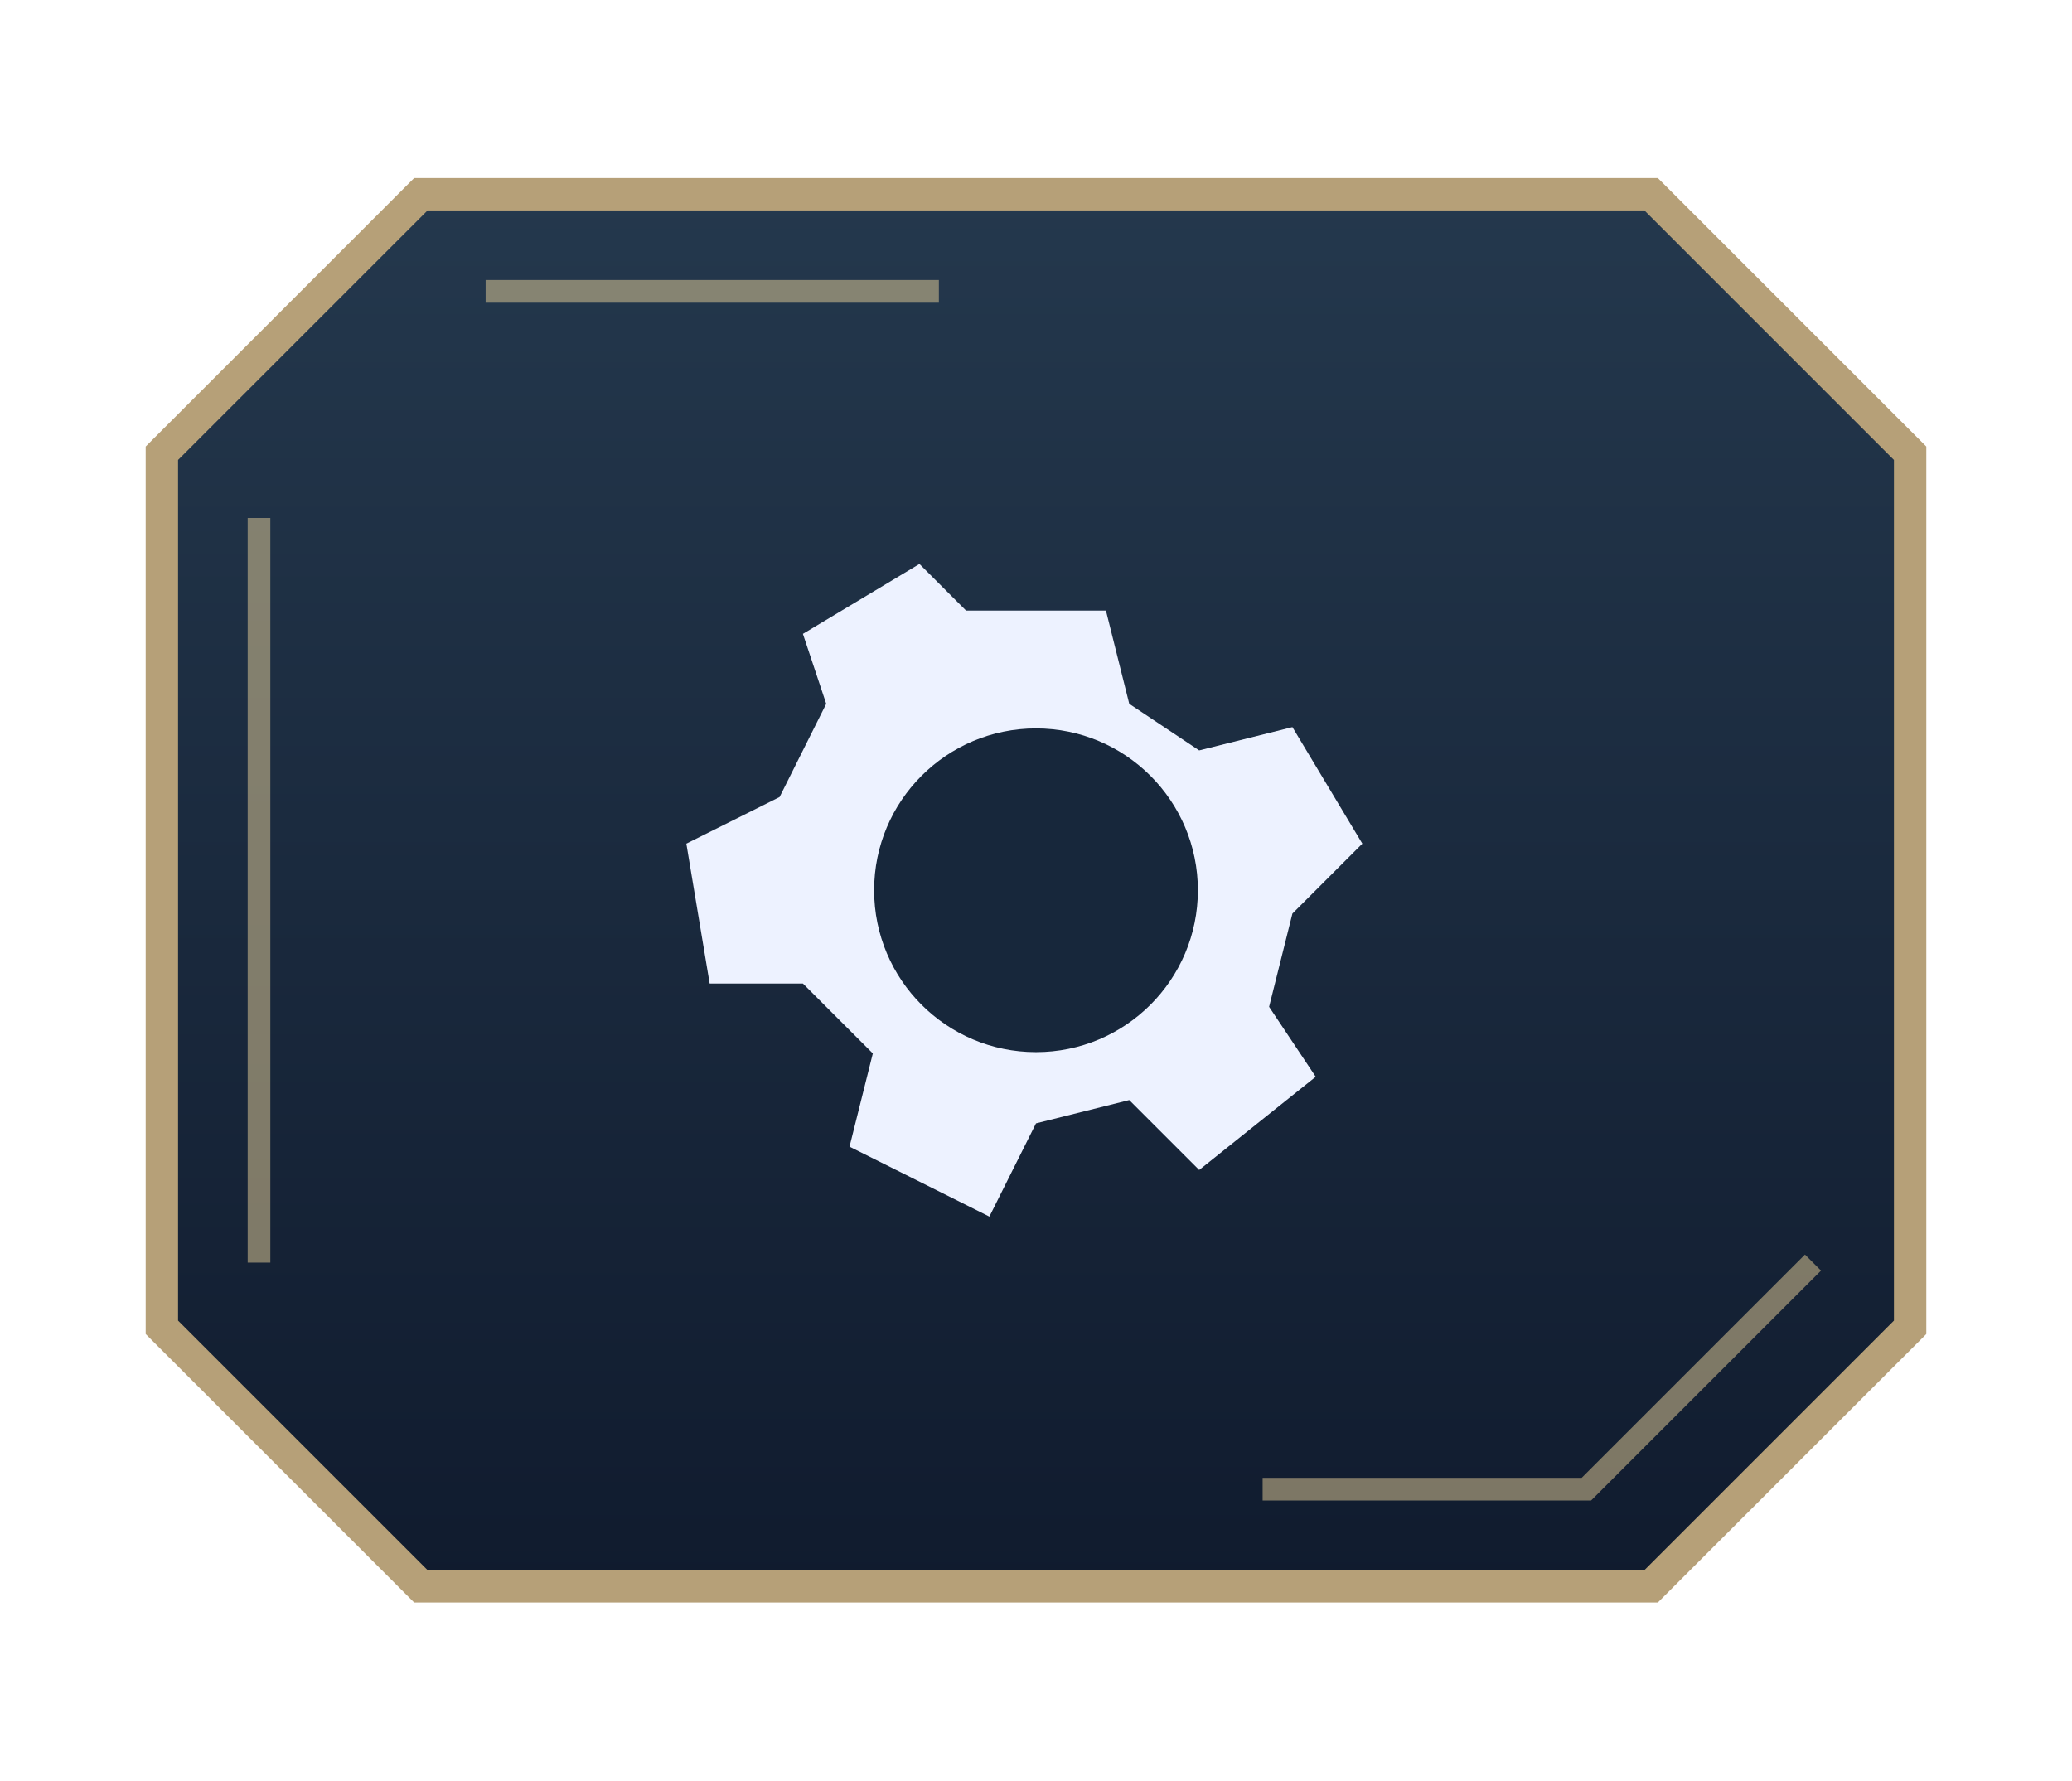
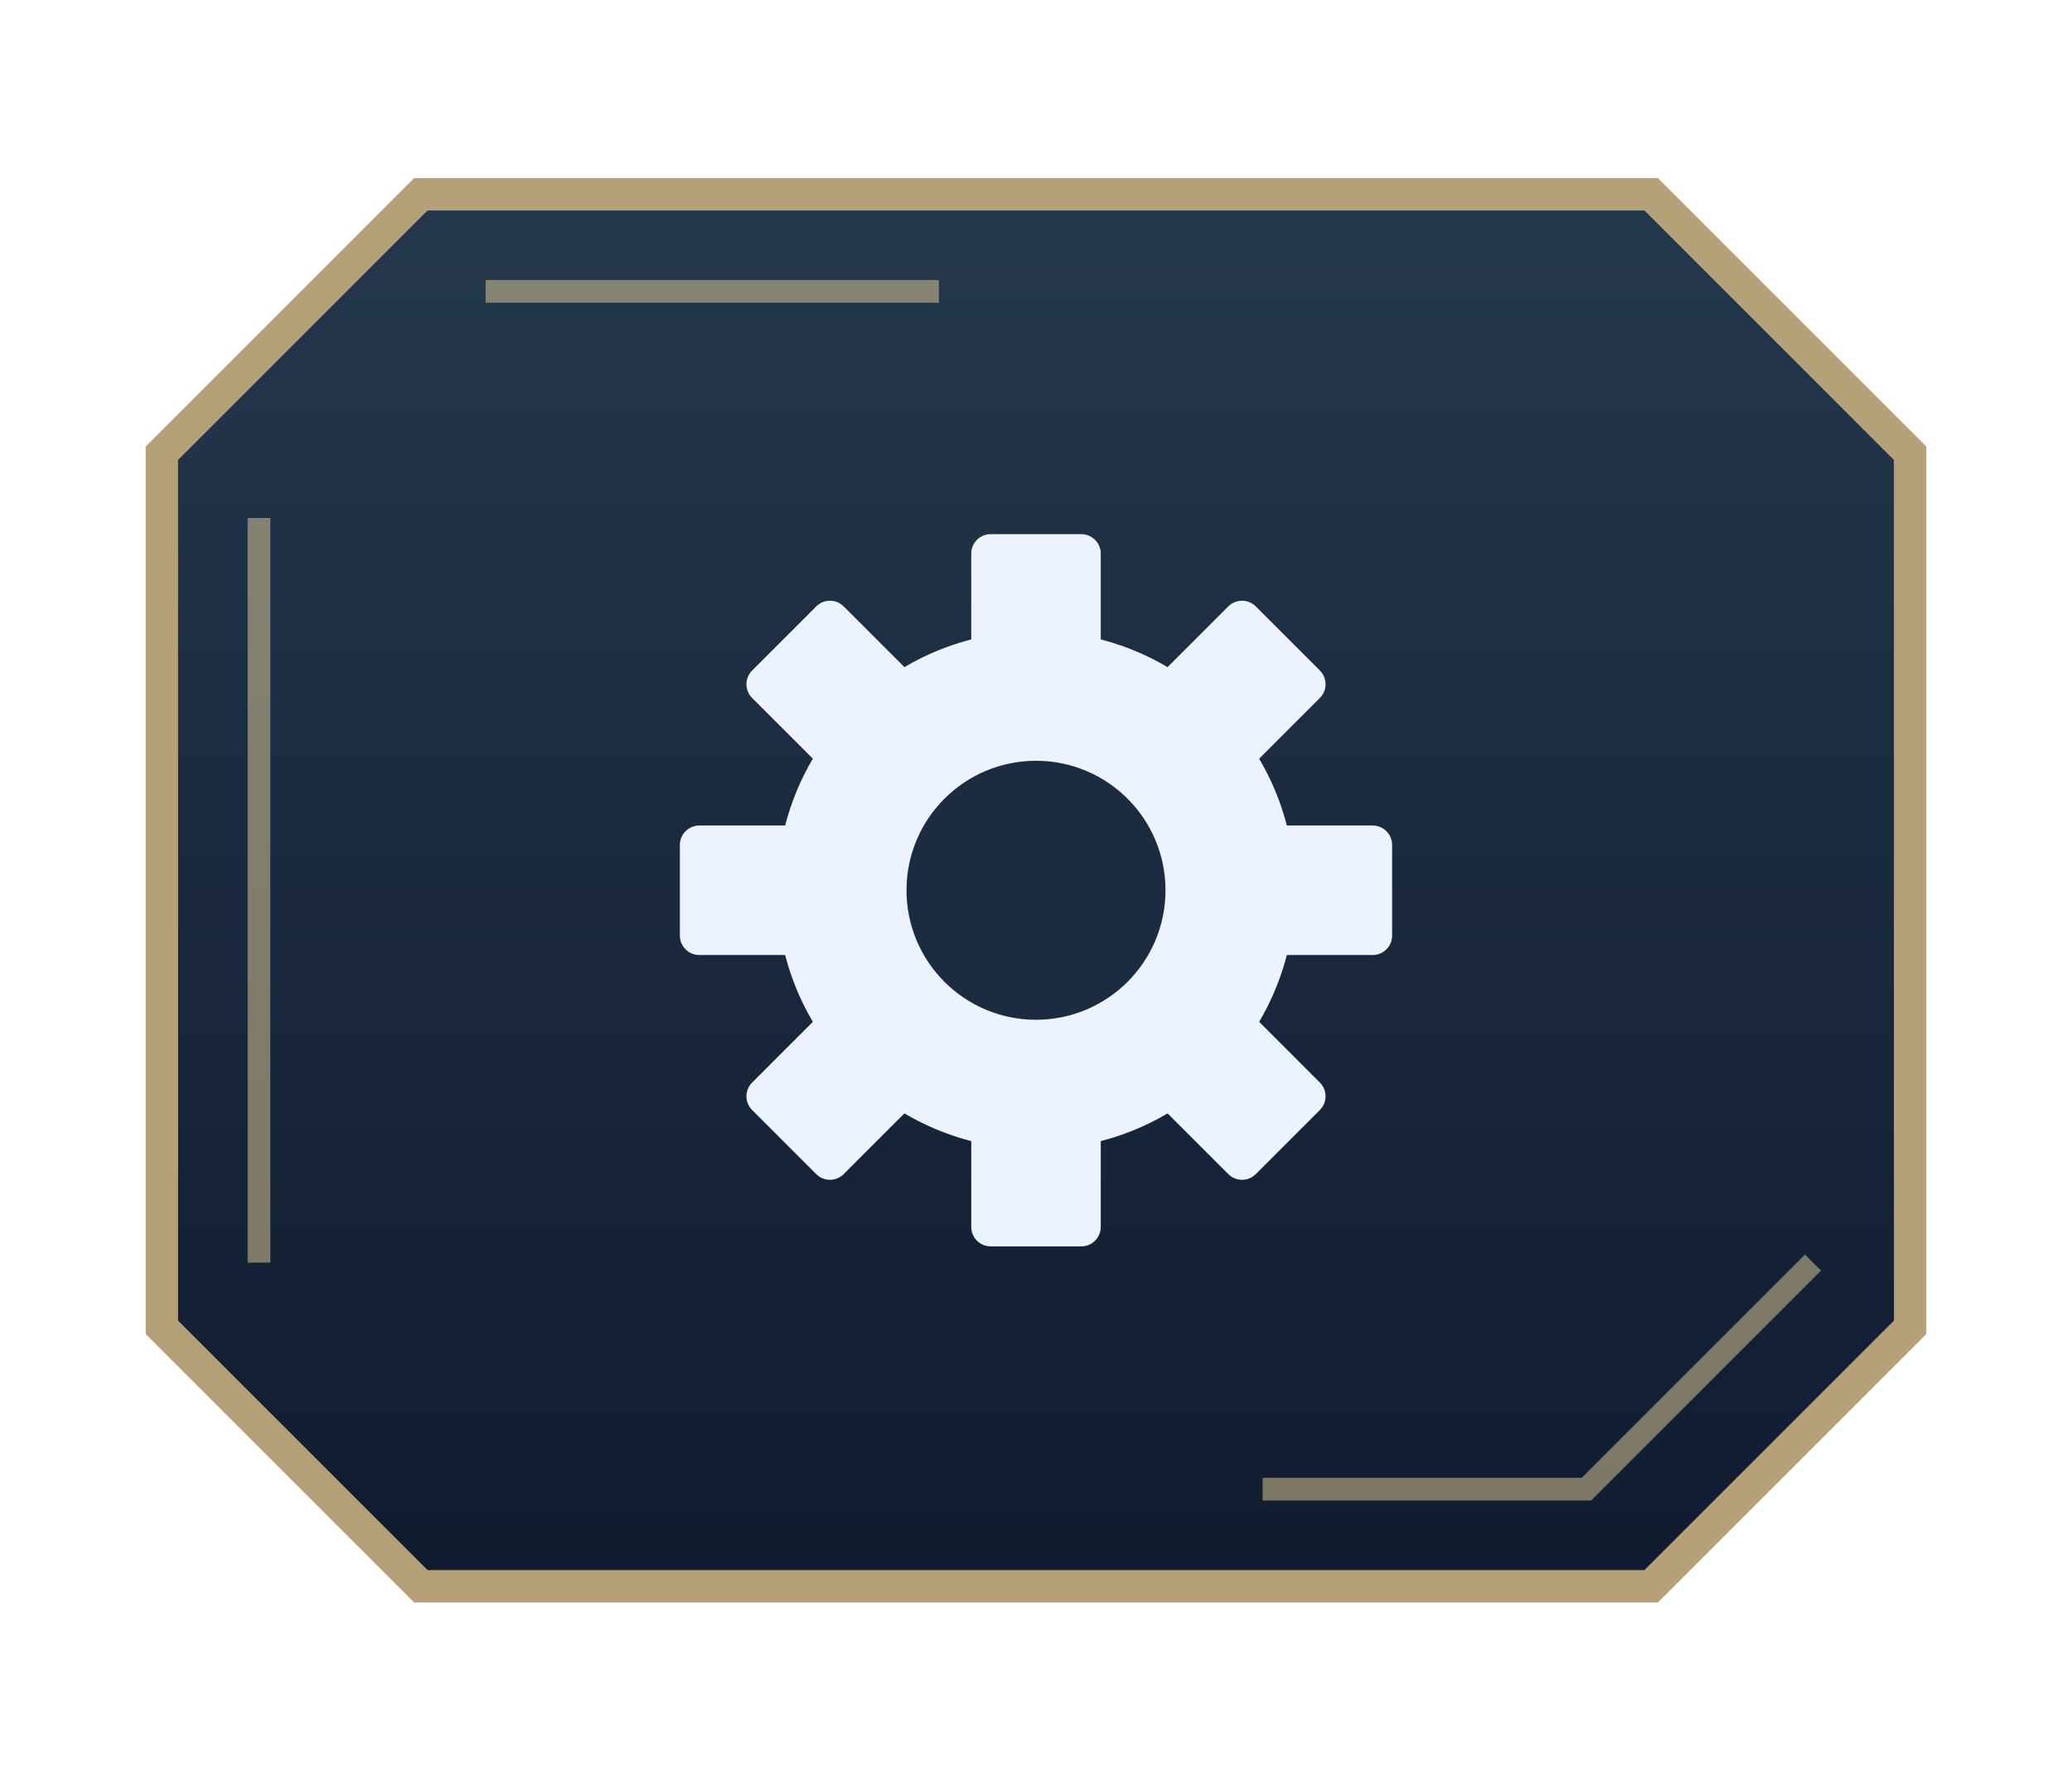
<svg xmlns="http://www.w3.org/2000/svg" width="64" height="55" viewBox="0 0 64 55">
  <defs>
    <linearGradient id="g" x2="0" y2="1">
      <stop stop-color="#24384d" />
      <stop offset="1" stop-color="#101b2e" />
    </linearGradient>
  </defs>
  <path d="M13 6H51L59 14V41L51 49H13L5 41V14Z" fill="url(#g)" stroke="#b6a078" stroke-width="1" />
  <path d="M15 9H29M8 16V39M39 46H49L56 39" fill="none" stroke="#ead29a" stroke-opacity=".5" stroke-width=".7" />
  <g transform="translate(32 27.5)" fill="#edf2ff">
-     <path d="M-3-12H3L4-8L7-6L11-7L14-2L11 1L10 5L12 8L7 12L4 9L0 10L-2 14L-8 11L-7 7L-10 4L-14 4L-15-2L-11-4L-9-8L-10-11L-5-14Z" transform="scale(.72)" />
-     <circle r="5" fill="#17273b" />
+     <circle r="8" />
+     <rect x="-2" y="-11" width="4" height="5" rx=".6" transform="rotate(0)" />
+     <rect x="-2" y="-11" width="4" height="5" rx=".6" transform="rotate(45)" />
+     <rect x="-2" y="-11" width="4" height="5" rx=".6" transform="rotate(90)" />
+     <rect x="-2" y="-11" width="4" height="5" rx=".6" transform="rotate(135)" />
+     <rect x="-2" y="-11" width="4" height="5" rx=".6" transform="rotate(180)" />
+     <rect x="-2" y="-11" width="4" height="5" rx=".6" transform="rotate(225)" />
+     <rect x="-2" y="-11" width="4" height="5" rx=".6" transform="rotate(270)" />
+     <rect x="-2" y="-11" width="4" height="5" rx=".6" transform="rotate(315)" />
+     <circle r="4" fill="#1b2c41" />
  </g>
</svg>
